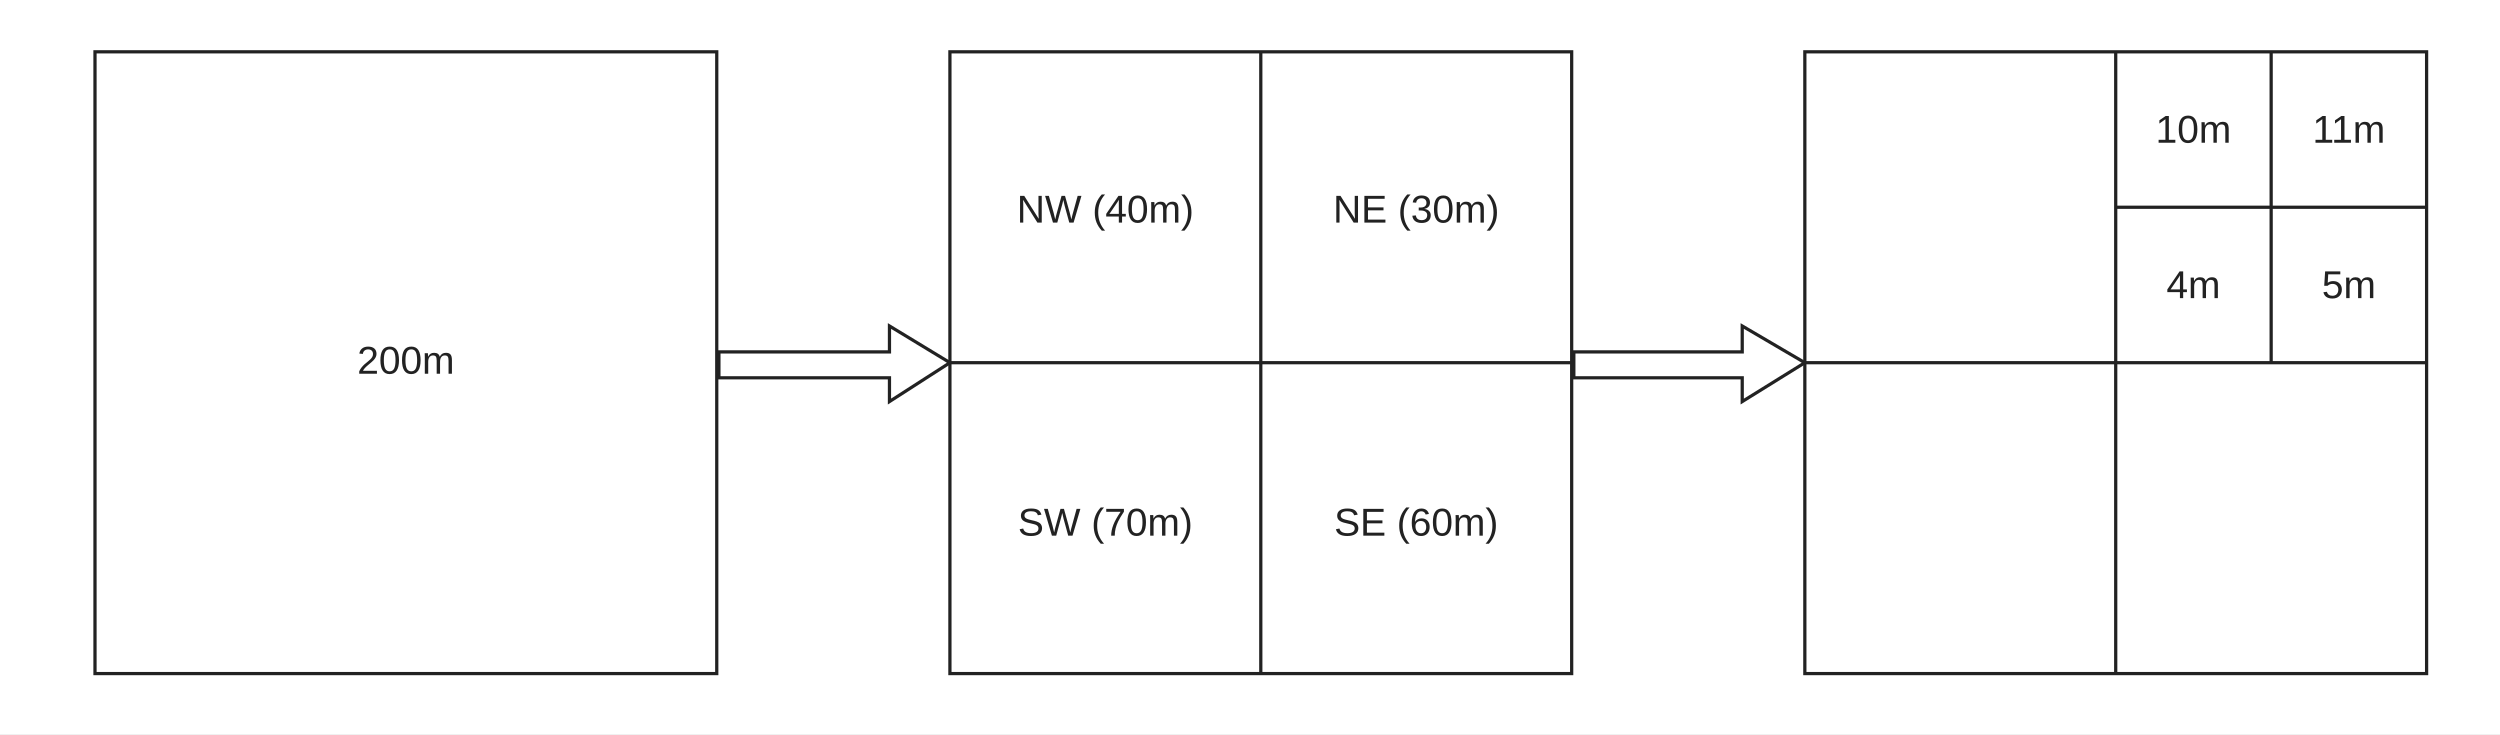
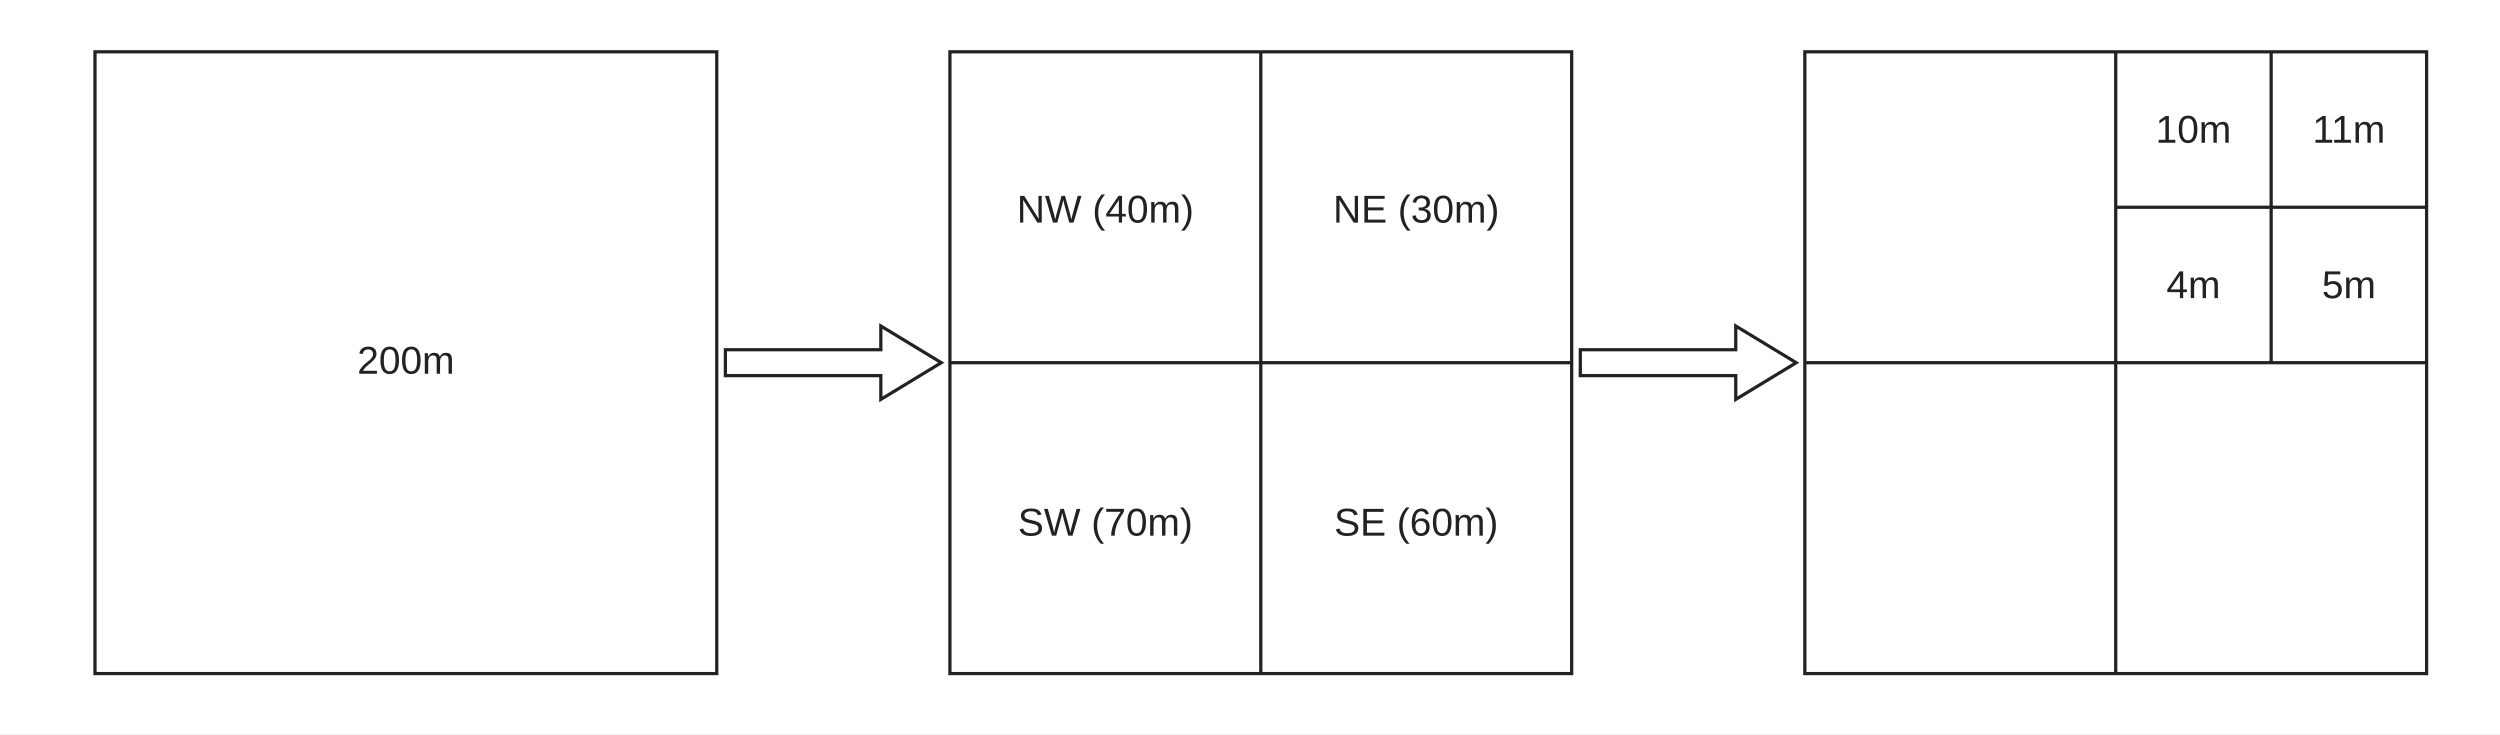
<svg xmlns="http://www.w3.org/2000/svg" width="1158" height="340" viewBox="0 0 1158 340" role="img" aria-labelledby="title desc">
  <defs>
    <style>.g{fill:none;stroke:#222;stroke-width:1.5}.t{font:18px Arial,Helvetica,sans-serif;fill:#222;text-anchor:middle;dominant-baseline:middle}</style>
+     <path id="subdivision-arrow" class="g" d="M0 -6H72V-17L100 0L72 17V6H0Z" />
  </defs>
  <rect width="1158" height="340" fill="#fff" />
  <rect class="g" x="44" y="24" width="288" height="288" />
  <text class="t" x="188" y="168">200m</text>
-   <path class="g" d="M333 163H412V151L440 168L412 186V175H333Z" />
+   <use id="first-subdivision-arrow" href="#subdivision-arrow" x="336" y="168" />
  <rect class="g" x="440" y="24" width="288" height="288" />
  <path class="g" d="M584 24V312M440 168H728" />
  <g class="t">
    <text x="512" y="98">NW (40m)</text>
    <text x="656" y="98">NE (30m)</text>
    <text x="512" y="243">SW (70m)</text>
    <text x="656" y="243">SE (60m)</text>
  </g>
-   <path class="g" d="M729 163H807V151L836 168L807 186V175H729Z" />
+   <use id="second-subdivision-arrow" href="#subdivision-arrow" x="732" y="168" />
  <rect class="g" x="836" y="24" width="288" height="288" />
  <path class="g" d="M980 24V312M836 168H1124M1052 24V168M980 96H1124" />
  <g class="t">
    <text x="1016" y="61">10m</text>
    <text x="1088" y="61">11m</text>
    <text x="1016" y="133">4m</text>
    <text x="1088" y="133">5m</text>
  </g>
</svg>
